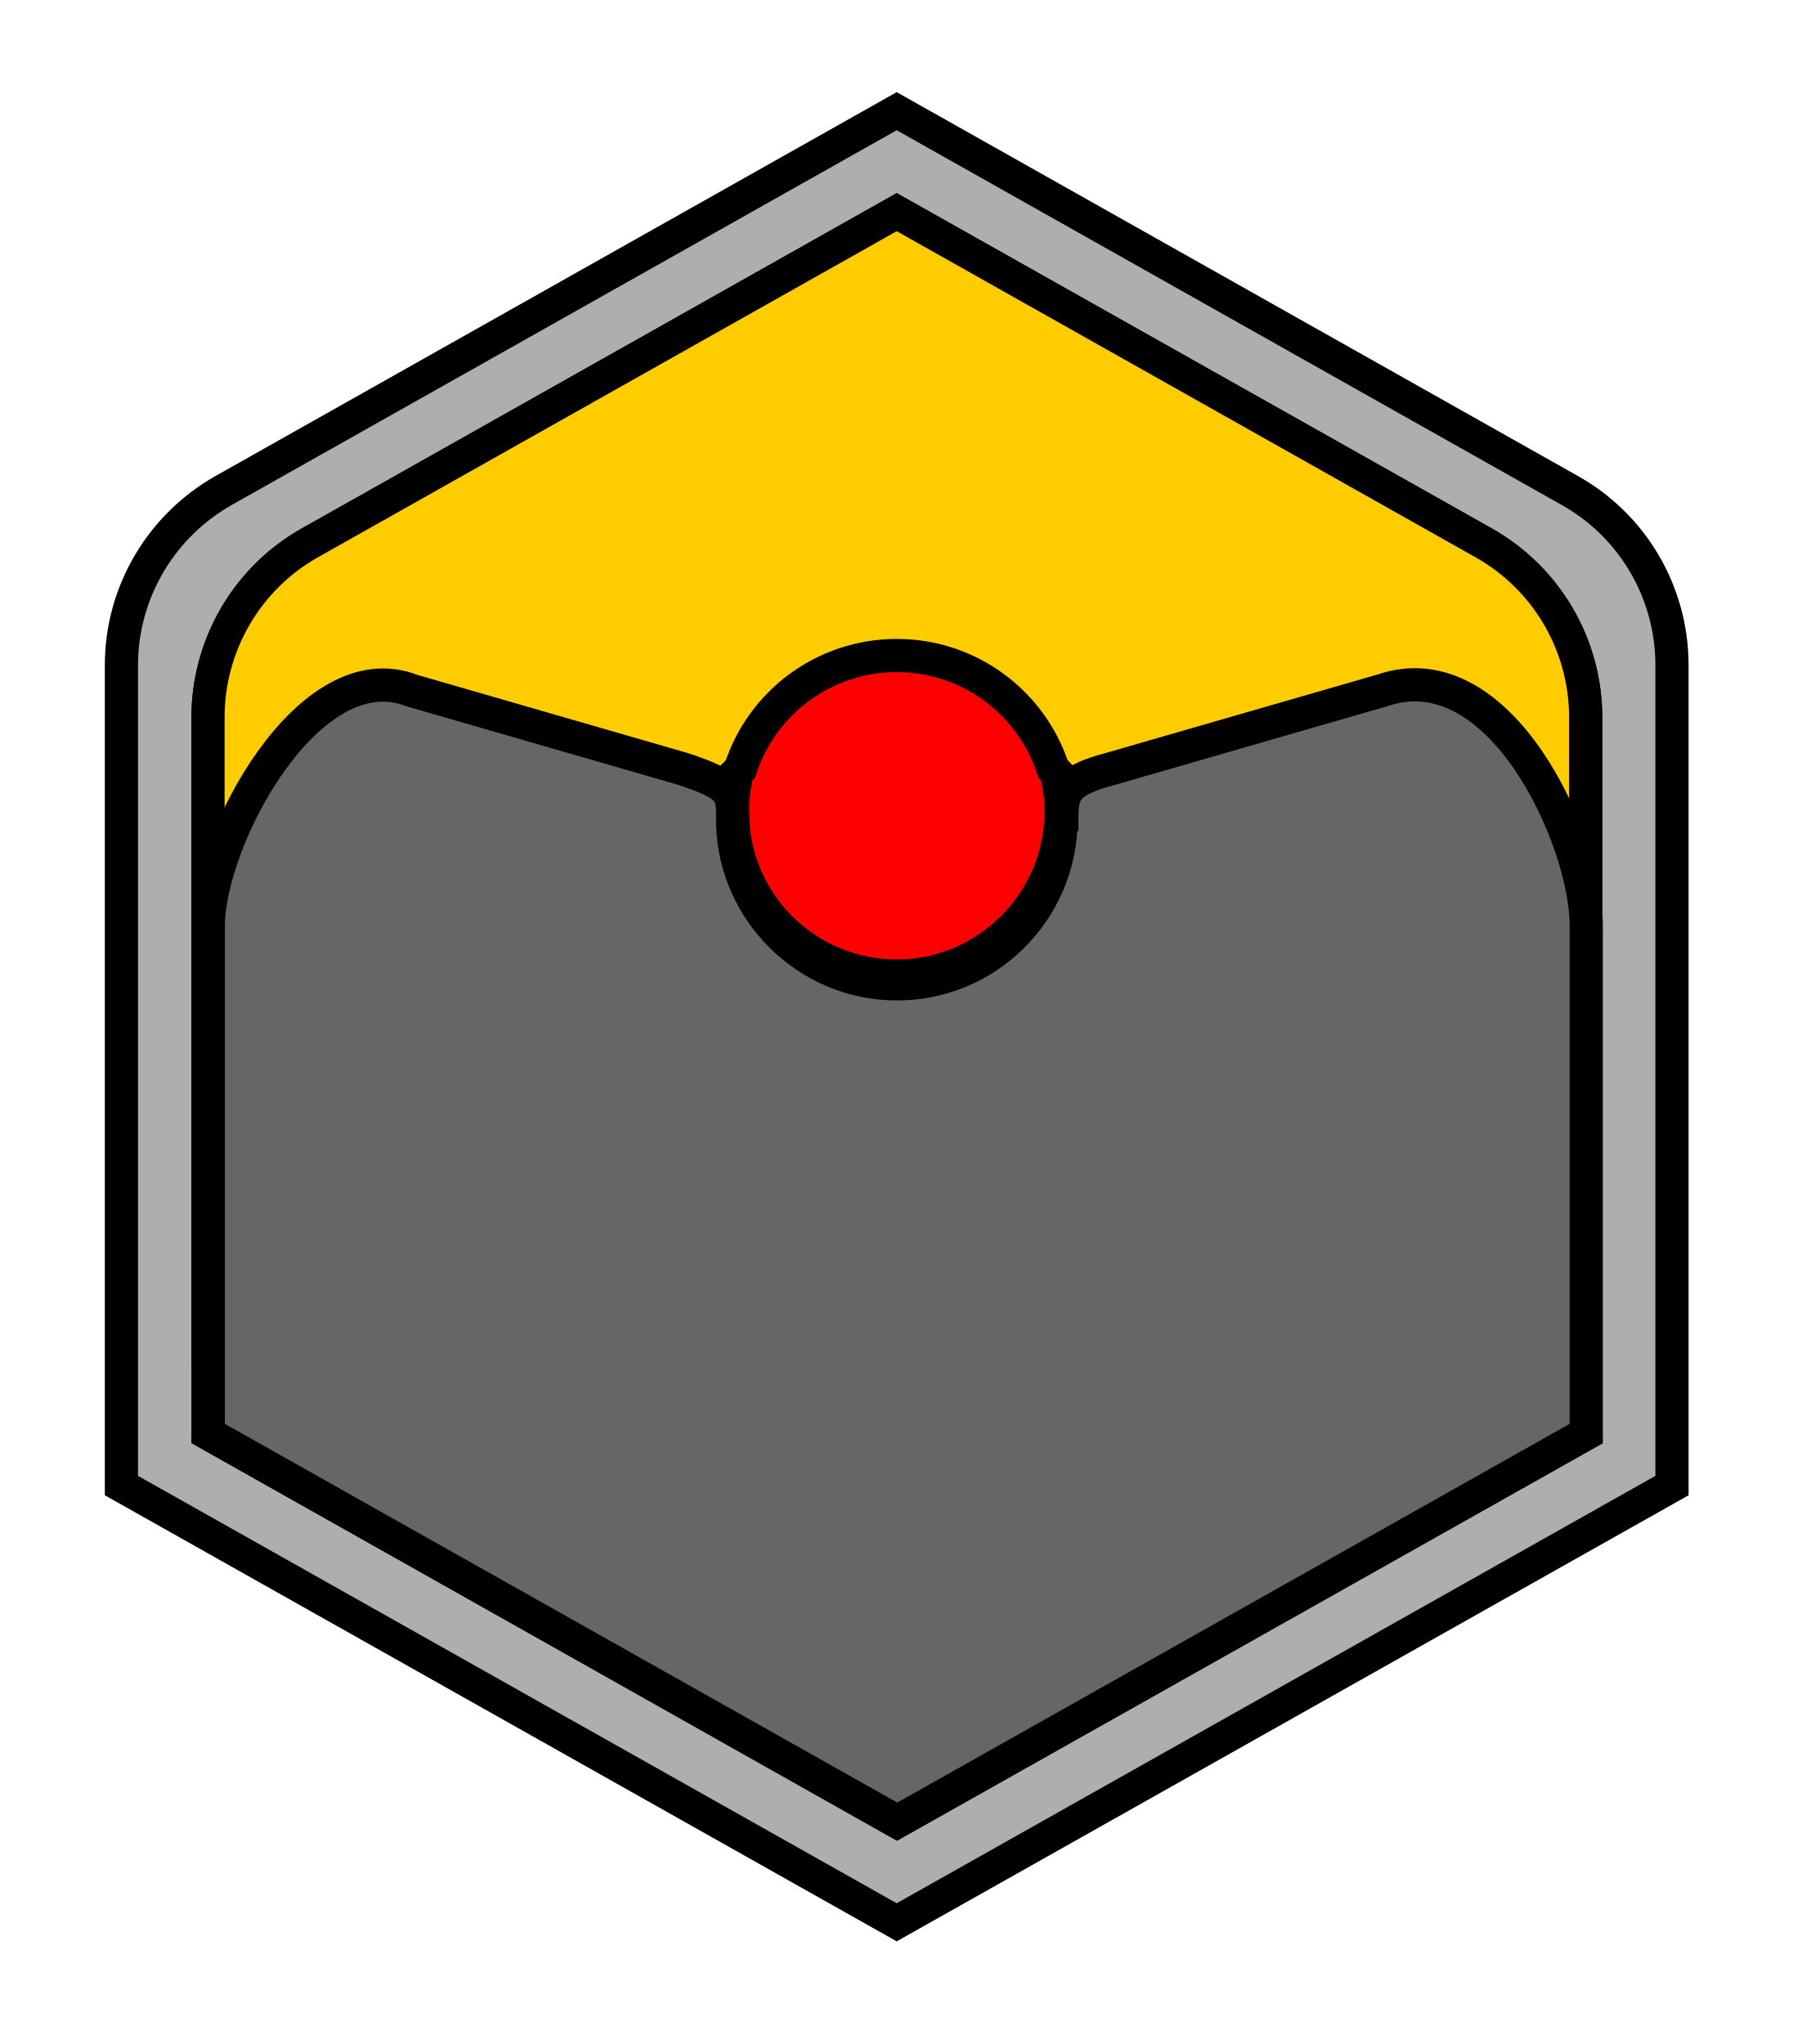
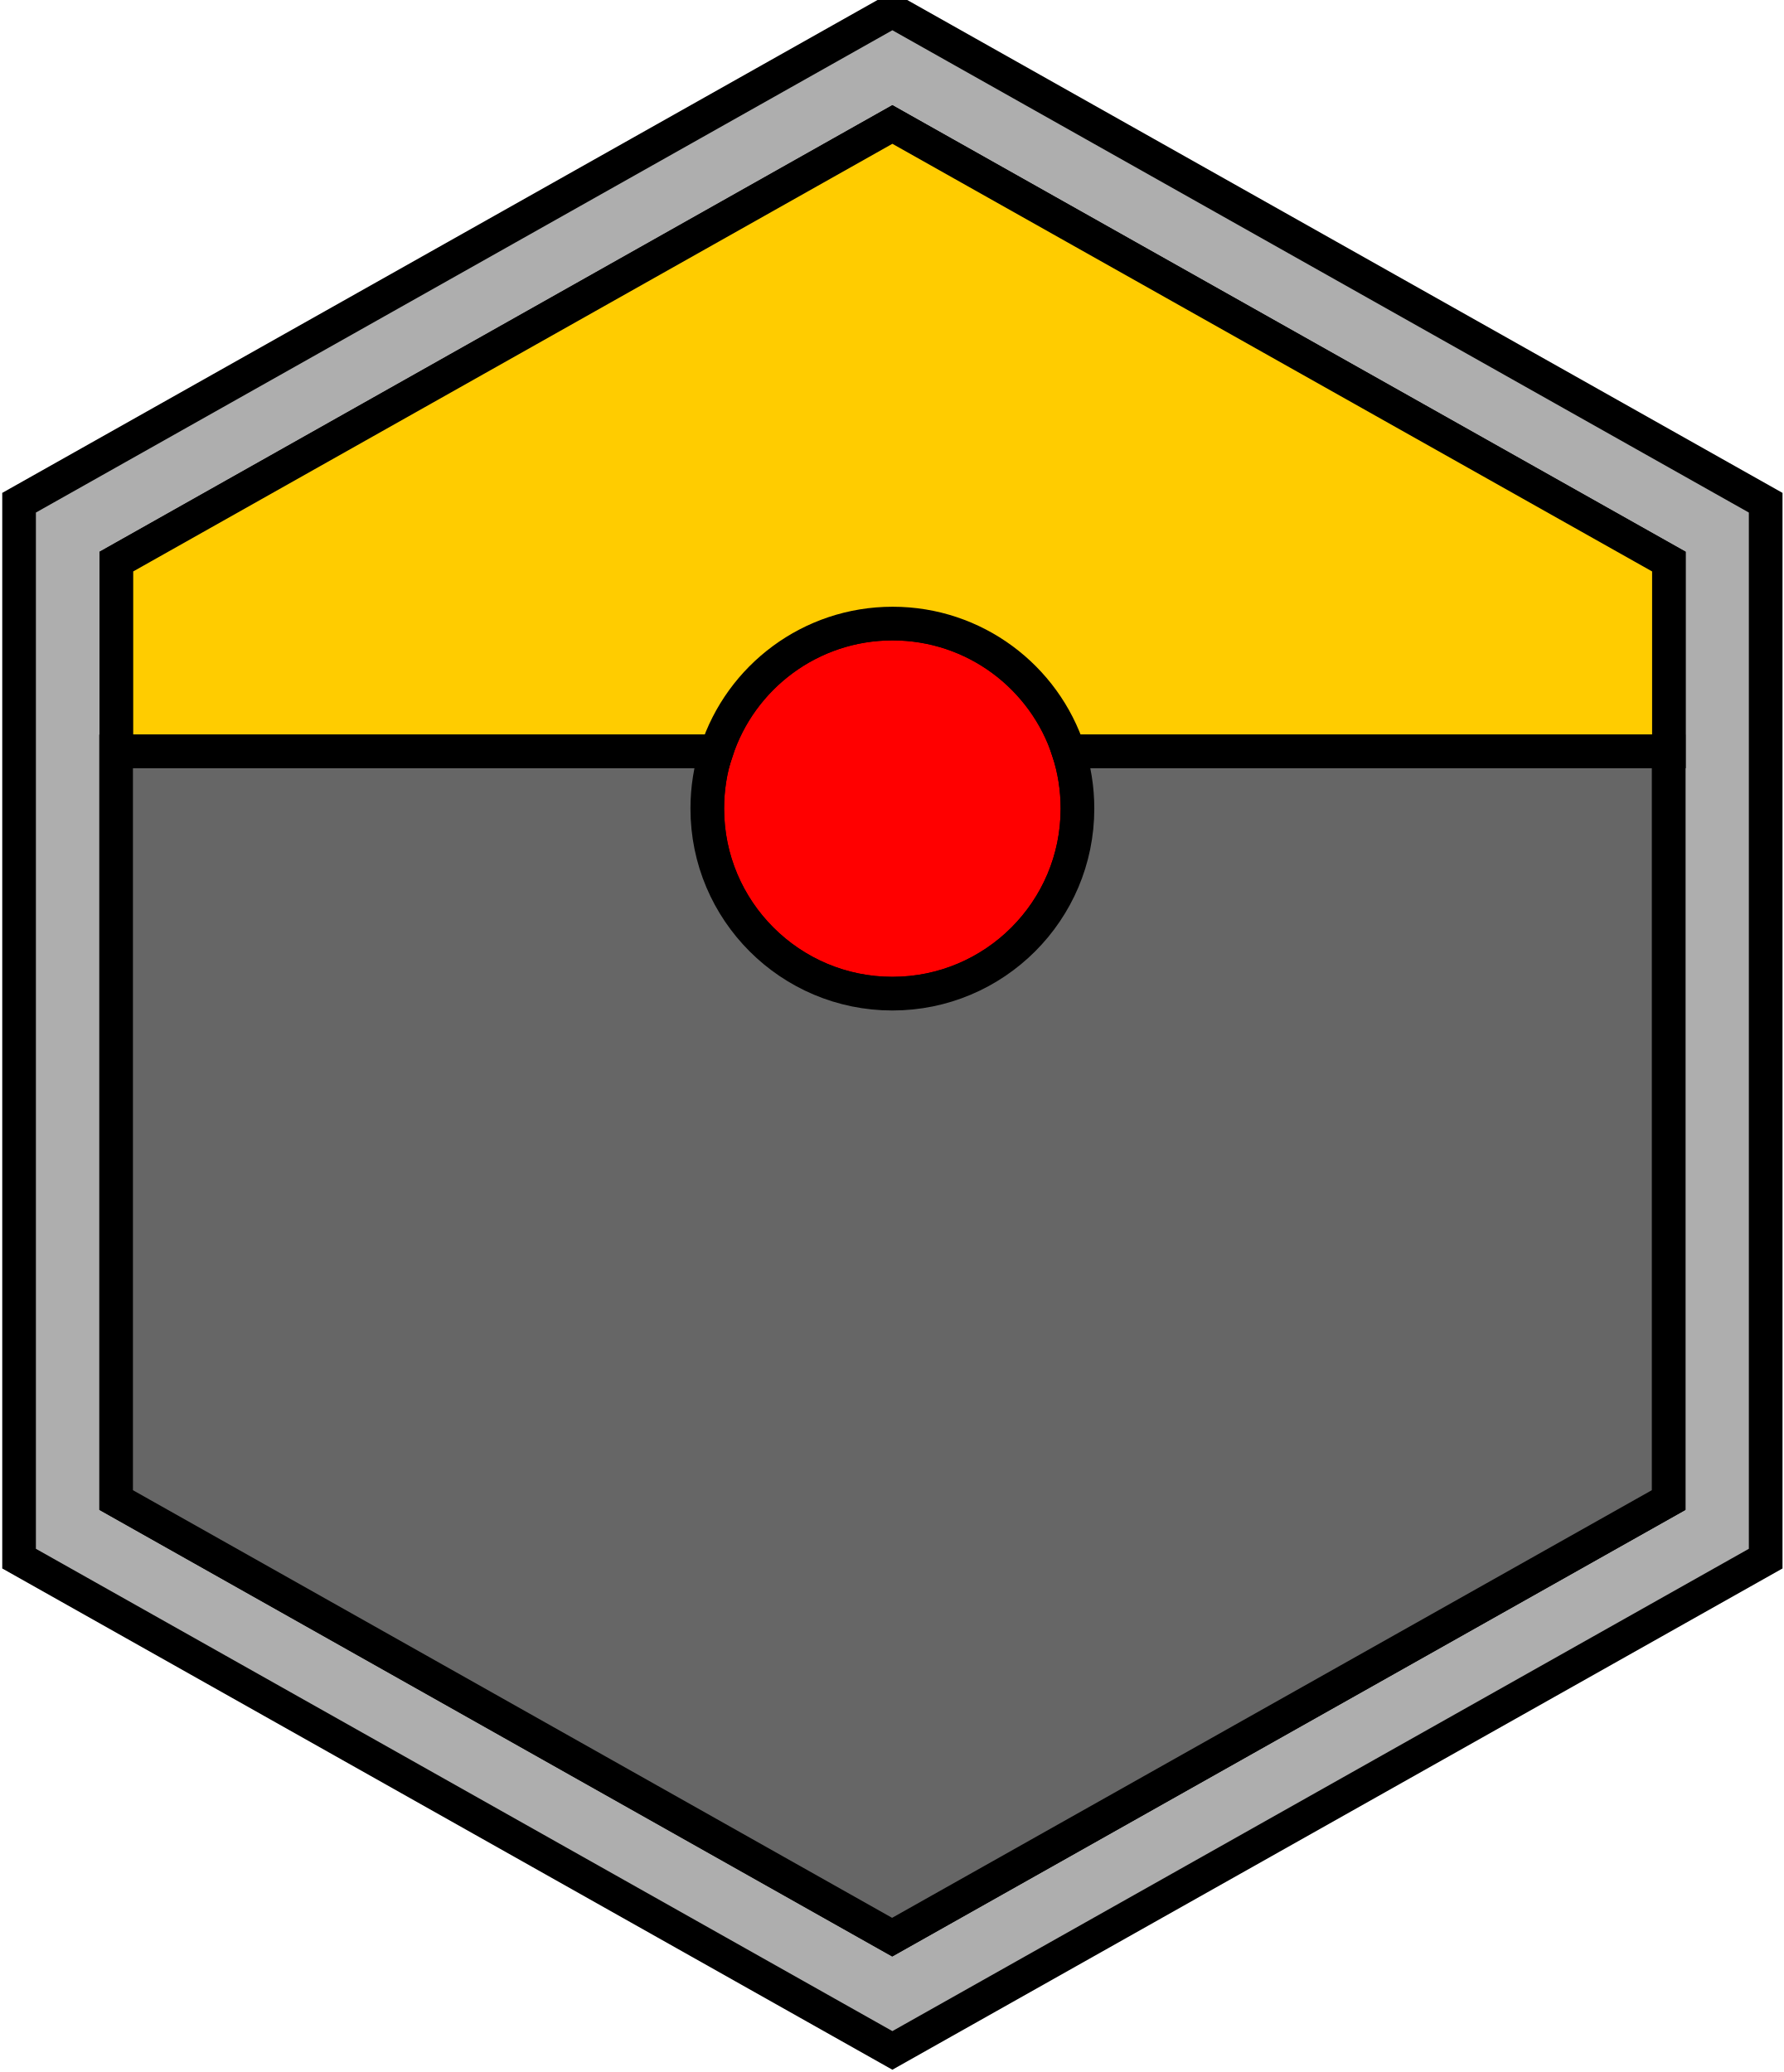
- <svg xmlns="http://www.w3.org/2000/svg" width="648" height="739" viewBox="0 0 648 739">
-   <path d="M324.2 40.2L80.9 177.3C58.1 190.2 43.9 214.3 43.9 240.5V266.7V537.1L324.2 695L604.5 537.1V266.7V240.5C604.5 214.3 590.4 190.1 567.5 177.3L324.2 40.2ZM573.3 278V518.3L324.2 658.6L75.2 518.2V278V259.5C75.2 233.3 89.3 209.1 112.2 196.3L324.2 76.7L536.3 196.2C559.1 209.1 573.3 233.2 573.3 259.4V278Z" fill="#AEAEAE" stroke="black" stroke-width="12" stroke-miterlimit="10" />
-   <path d="M324.8 352.9C356.4 352.6 382.6 327 383.6 295.4C383.8 288.3 382.8 281.5 380.7 275.2C373 251.4 350.6 234.2 324.2 234.2C297.8 234.2 275.4 251.4 267.7 275.2C265.8 281 264.8 287.2 264.8 293.6C264.8 326.5 291.7 353.2 324.8 352.9Z" fill="#FF0000" stroke="black" stroke-width="12" stroke-miterlimit="10" />
-   <path d="M75.2 259.4V476.4L267.7 278C275.4 254.2 297.8 237 324.2 237C350.6 237 373 254.2 380.7 278L573.3 476.4V259.4C573.3 233.2 559.2 209 536.3 196.2L324.2 76.7L112.1 196.2C89.3 209 75.2 233.2 75.2 259.4Z" fill="#FFCC00" stroke="black" stroke-width="12" stroke-miterlimit="10" />
-   <path d="M383.6 296.3C383.6 329.3 356.6 356.1 323.6 355.7C292 355.4 265.9 329.8 264.9 298.2C264.9 297.6 264.9 296.9 264.9 296.3C264.9 286.2 264.6 283.9 246.9 278L149 249.7C111.7 235.1 75.3 303.4 75.3 334.8V518.3L324.4 658.6L573.5 518.3V334.7C573.5 303.4 542.3 235 499.8 249.6L401.8 277.9C385.3 282.3 383.9 286.1 383.9 296.1C383.6 296.2 383.6 296.2 383.6 296.3Z" fill="#666" stroke="black" stroke-width="12" stroke-miterlimit="10" />
+ <svg xmlns="http://www.w3.org/2000/svg" width="636" height="739" viewBox="0 0 636 739" fill="none">
+   <path d="M318.2 3.9L6.8 179.3V255.5V555.9L318.2 731.3L629.6 555.9V255.5V179.3L318.2 3.9ZM595 268V535L318.2 690.9L41.5 535V268V200.3L318.2 44.4L595 200.3V268Z" fill="#AEAEAE" stroke="black" stroke-width="12" stroke-miterlimit="10" />
+   <path d="M318.2 354.4C354.6 354.4 384.2 324.9 384.2 288.4C384.2 281.3 383.1 274.4 381 268C372.4 241.5 347.5 222.4 318.2 222.4C288.9 222.4 264 241.5 255.4 268C253.3 274.4 252.2 281.3 252.2 288.4C252.2 324.8 281.8 354.4 318.2 354.4Z" fill="#FF0000" stroke="black" stroke-width="12" stroke-miterlimit="10" />
+   <path d="M41.5 200.3V268H255.5C264.1 241.5 289 222.4 318.3 222.4C347.6 222.4 372.5 241.5 381.1 268H595.1V200.3L318.2 44.4L41.5 200.3Z" fill="#FFCC00" stroke="black" stroke-width="12" stroke-miterlimit="10" />
+   <path d="M384.2 288.4C384.2 324.9 354.6 354.4 318.2 354.4C281.8 354.4 252.2 324.9 252.2 288.4C252.2 281.3 253.3 274.4 255.4 268H41.4V535L318.1 690.9L595 535V268H381C383.1 274.4 384.2 281.3 384.2 288.4Z" fill="#666" stroke="black" stroke-width="12" stroke-miterlimit="10" />
</svg>
